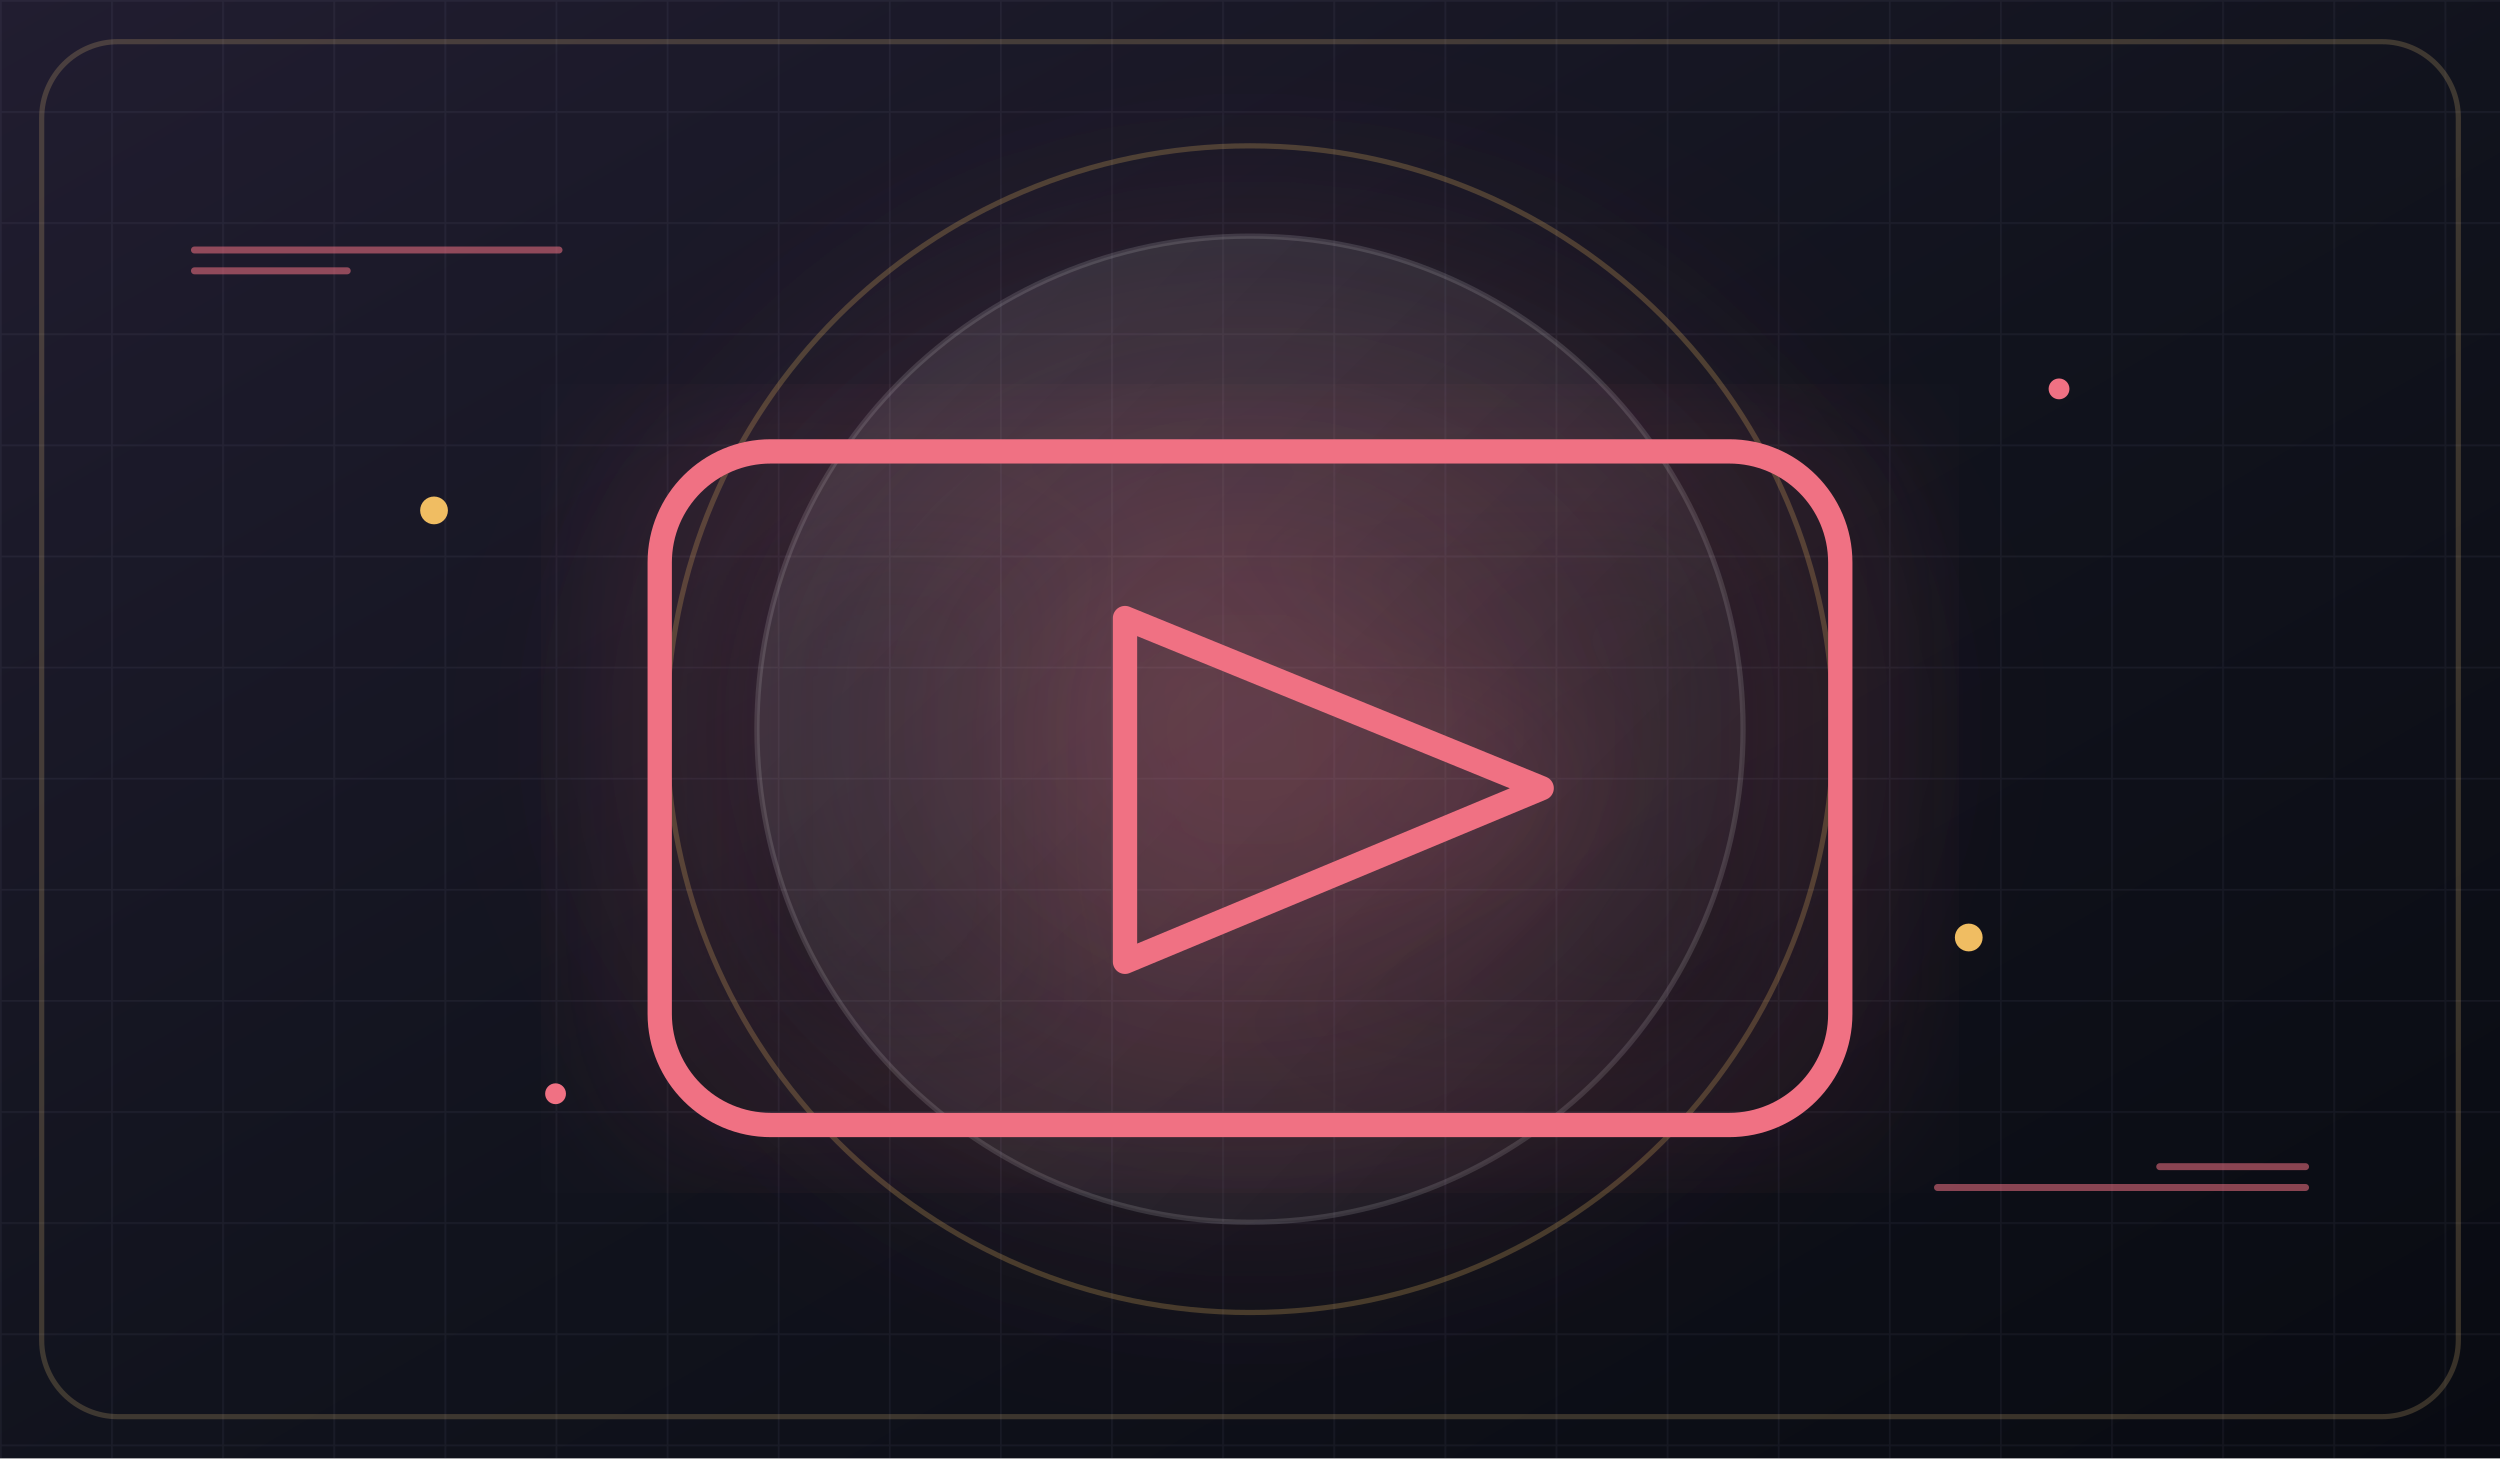
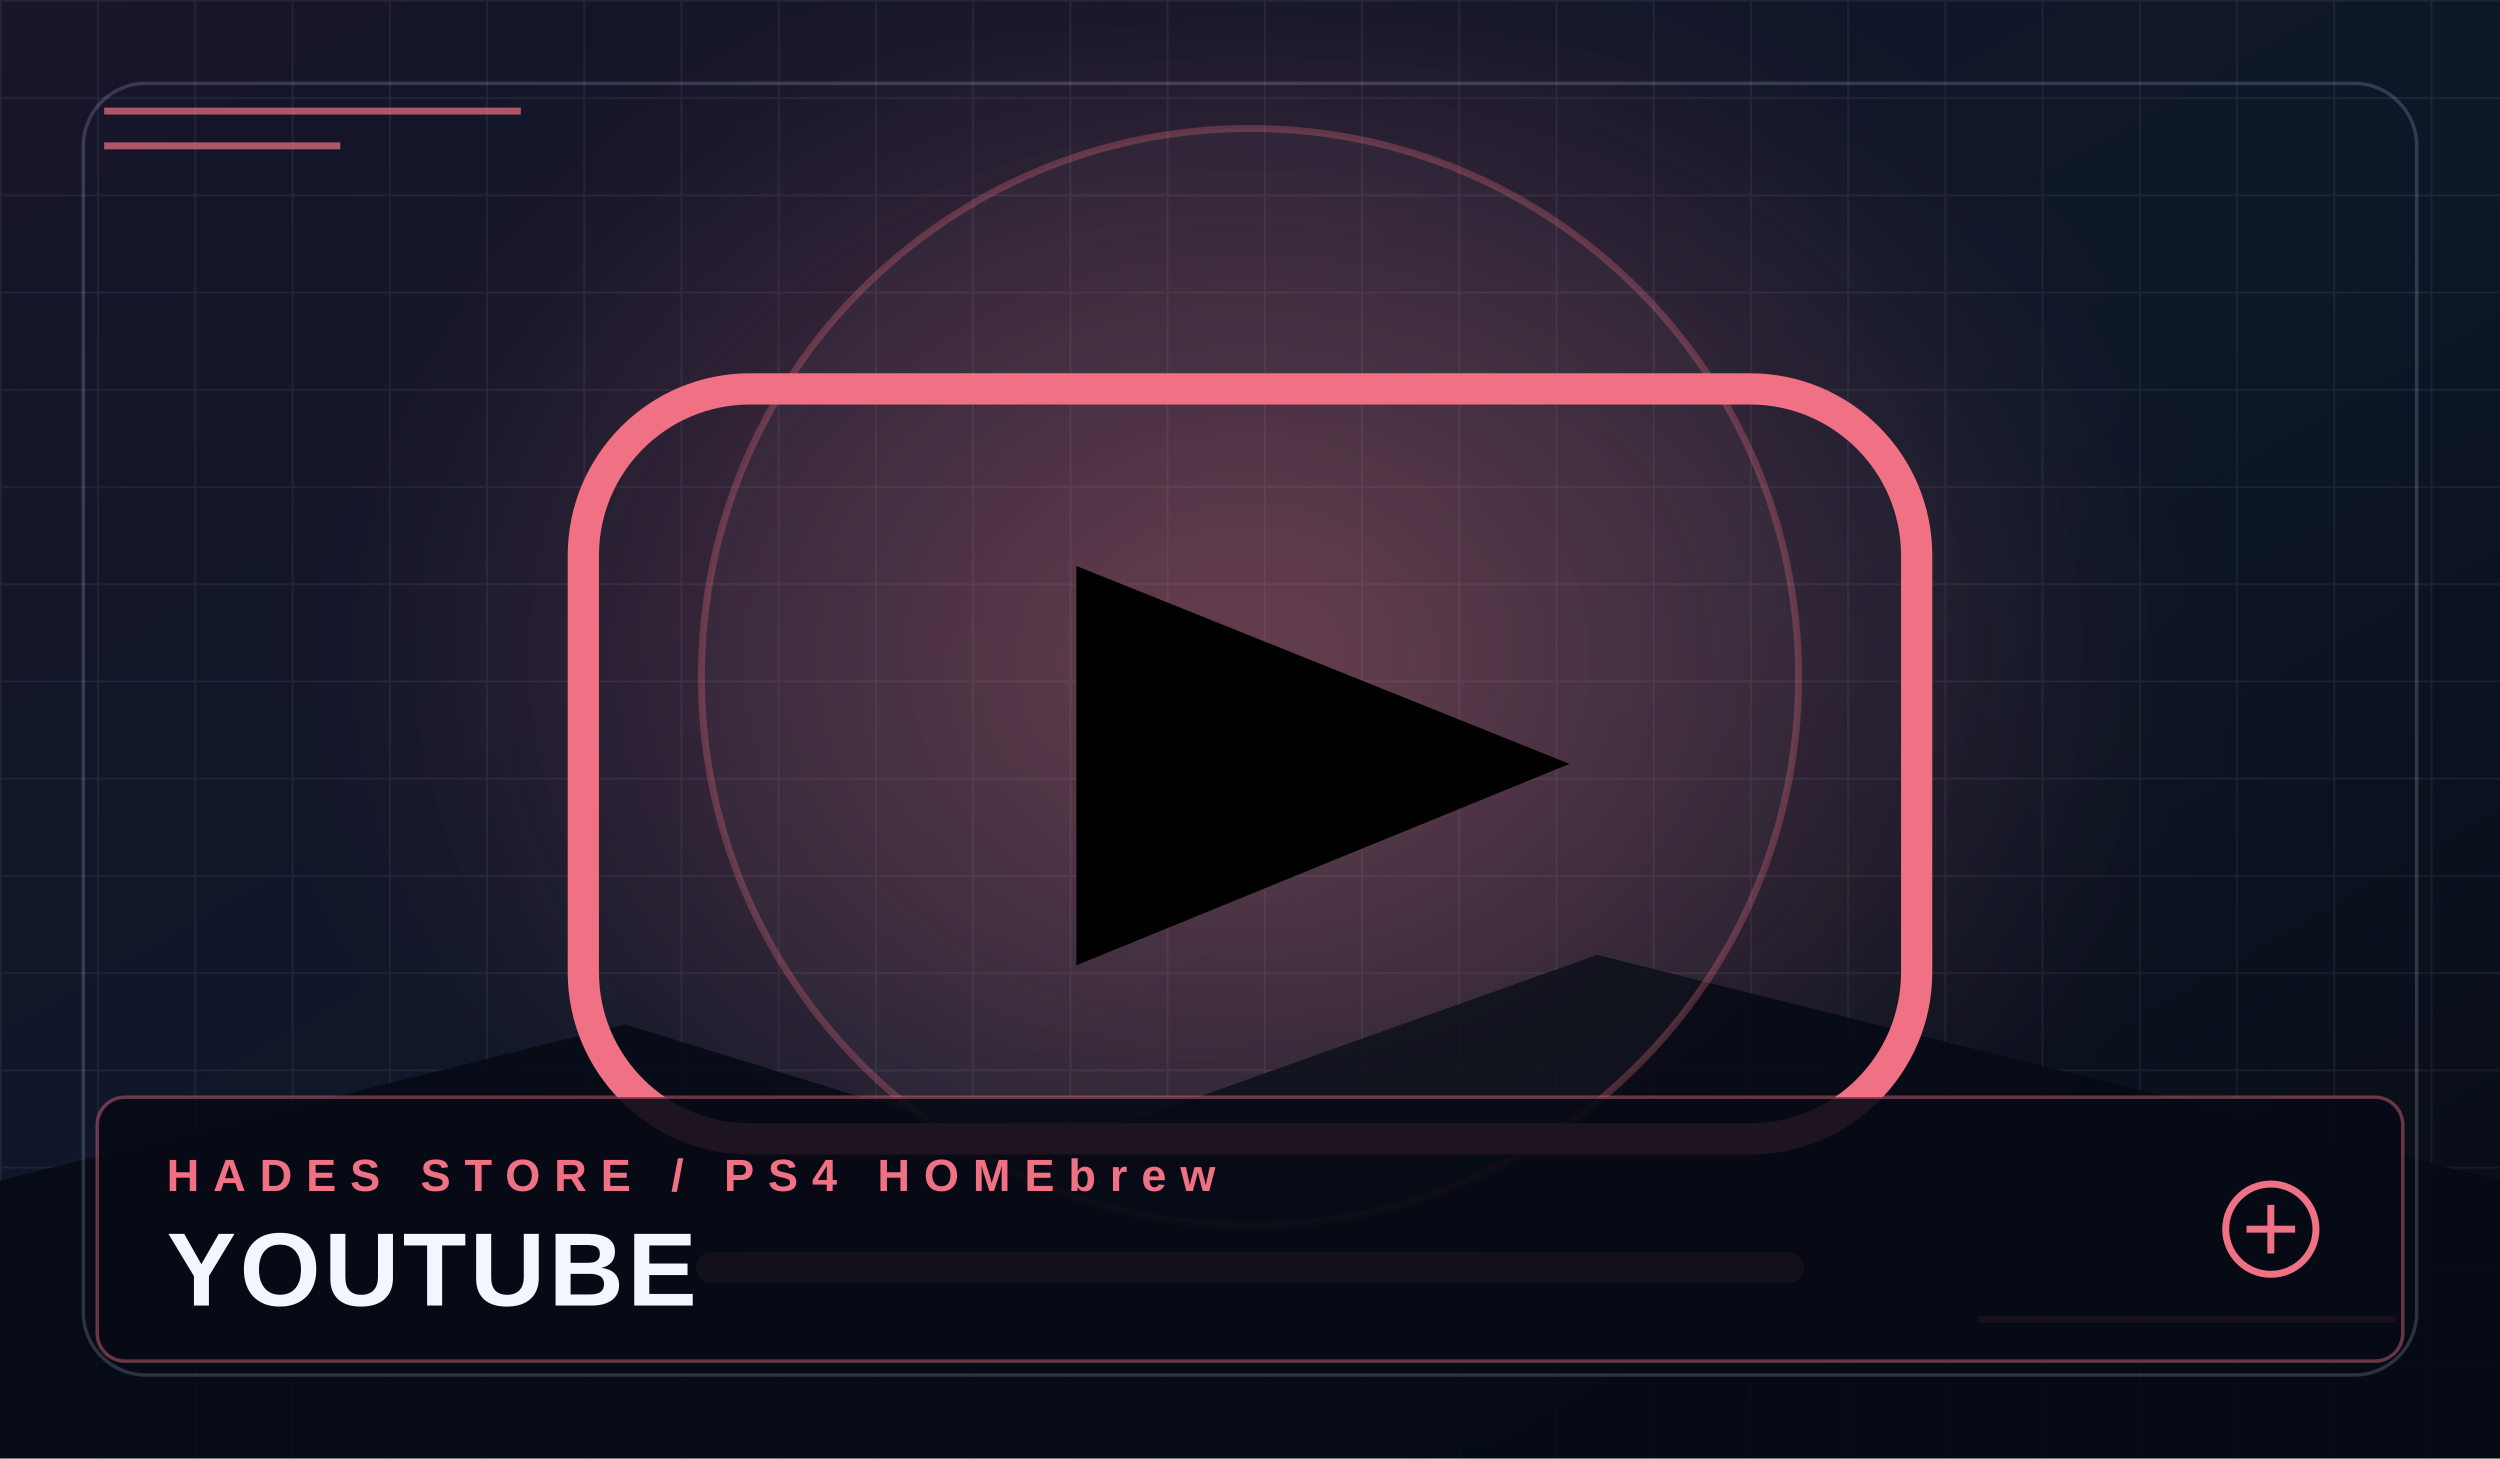
- <svg xmlns="http://www.w3.org/2000/svg" viewBox="0 0 720 420" role="img" aria-label="Ilustração estilizada HADES Store">
+ <svg xmlns="http://www.w3.org/2000/svg" viewBox="0 0 720 420" role="img" aria-label="Capa YouTube">
  <defs>
-     <linearGradient id="bg" x1="0" y1="0" x2="1" y2="1">
-       <stop stop-color="#211d30" />
-       <stop offset=".52" stop-color="#11131d" />
-       <stop offset="1" stop-color="#090b12" />
+     <linearGradient id="bg" x2="1" y2="1">
+       <stop stop-color="#17152a" />
+       <stop offset=".55" stop-color="#0d1728" />
+       <stop offset="1" stop-color="#080b13" />
    </linearGradient>
    <radialGradient id="glow">
-       <stop stop-color="#f07183" stop-opacity=".32" />
+       <stop stop-color="#f07183" stop-opacity=".4" />
      <stop offset="1" stop-color="#f07183" stop-opacity="0" />
    </radialGradient>
-     <linearGradient id="glass" x1="0" y1="0" x2="1" y2="1">
-       <stop stop-color="#fff" stop-opacity=".1" />
-       <stop offset="1" stop-color="#fff" stop-opacity=".015" />
-     </linearGradient>
-     <pattern id="grid" width="32" height="32" patternUnits="userSpaceOnUse">
-       <path d="M32 0H0v32" fill="none" stroke="#d9d5ec" stroke-opacity=".055" stroke-width="1" />
+     <pattern id="grid" width="28" height="28" patternUnits="userSpaceOnUse">
+       <path d="M28 0H0v28" fill="none" stroke="#d9e7ff" stroke-opacity=".07" />
    </pattern>
-     <filter id="soft">
-       <feGaussianBlur stdDeviation="24" />
+     <filter id="blur">
+       <feGaussianBlur stdDeviation="22" />
    </filter>
  </defs>
  <rect width="720" height="420" fill="url(#bg)" />
  <rect width="720" height="420" fill="url(#grid)" />
-   <ellipse cx="360" cy="210" rx="205" ry="175" fill="url(#glow)" filter="url(#soft)" />
-   <circle cx="360" cy="210" r="168" fill="none" stroke="#f0bd62" stroke-opacity=".24" stroke-width="1.5" />
-   <circle cx="360" cy="210" r="142" fill="url(#glass)" stroke="#fff" stroke-opacity=".13" stroke-width="1.5" />
-   <path d="M56 72h105M56 78h44M558 342h106M622 336h42" stroke="#f07183" stroke-opacity=".55" stroke-width="2" stroke-linecap="round" />
-   <g fill="none" stroke="#f07183" stroke-width="12" stroke-linecap="round" stroke-linejoin="round" filter="url(#soft)" opacity=".25">
-     <rect x="190" y="130" width="340" height="194" rx="32" />
-     <path d="m324 178 120 49-120 50z" />
+   <ellipse cx="360" cy="190" rx="260" ry="210" fill="url(#glow)" filter="url(#blur)" />
+   <path d="M0 340 180 295 300 332 460 275 720 340v80H0z" fill="#050914" opacity=".85" />
+   <circle cx="360" cy="195" r="158" fill="#fff" fill-opacity=".025" stroke="#f07183" stroke-opacity=".28" stroke-width="2" />
+   <g fill="none" stroke="#f07183" stroke-width="9" stroke-linecap="round" stroke-linejoin="round">
+     <rect x="168" y="112" width="384" height="216" rx="48" />
+     <path d="m310 163 142 57-142 58z" fill="currentColor" stroke="none" />
+     <path d="M205 365h310" opacity=".55" />
  </g>
-   <g fill="none" stroke="#f07183" stroke-width="7" stroke-linecap="round" stroke-linejoin="round">
-     <rect x="190" y="130" width="340" height="194" rx="32" />
-     <path d="m324 178 120 49-120 50z" />
-   </g>
-   <circle cx="125" cy="147" r="4" fill="#f0bd62" />
-   <circle cx="593" cy="112" r="3" fill="#f07183" />
-   <circle cx="567" cy="270" r="4" fill="#f0bd62" />
-   <circle cx="160" cy="315" r="3" fill="#f07183" />
-   <rect x="12" y="12" width="696" height="396" rx="22" fill="none" stroke="#e2bd76" stroke-opacity=".22" stroke-width="1.5" />
+   <path d="M30 32h120m-120 10h68M570 380h120" stroke="#f07183" stroke-opacity=".7" stroke-width="2" />
+   <rect x="24" y="24" width="672" height="372" rx="18" fill="none" stroke="#d8e7ff" stroke-opacity=".18" />
+   <rect x="28" y="316" width="664" height="76" rx="8" fill="#070b16" fill-opacity=".9" stroke="#f07183" stroke-opacity=".42" />
+   <text x="48" y="343" fill="#f07183" font-family="Arial,sans-serif" font-size="13" font-weight="700" letter-spacing="4">HADES STORE  /  PS4 HOMEbrew</text>
+   <text x="48" y="376" fill="#f4f6ff" font-family="Arial,sans-serif" font-size="30" font-weight="800" letter-spacing="1">YOUTUBE</text>
+   <circle cx="654" cy="354" r="13" fill="none" stroke="#f07183" stroke-width="2" />
+   <path d="M647 354h14m-7-7v14" stroke="#f07183" stroke-width="2" />
</svg>
